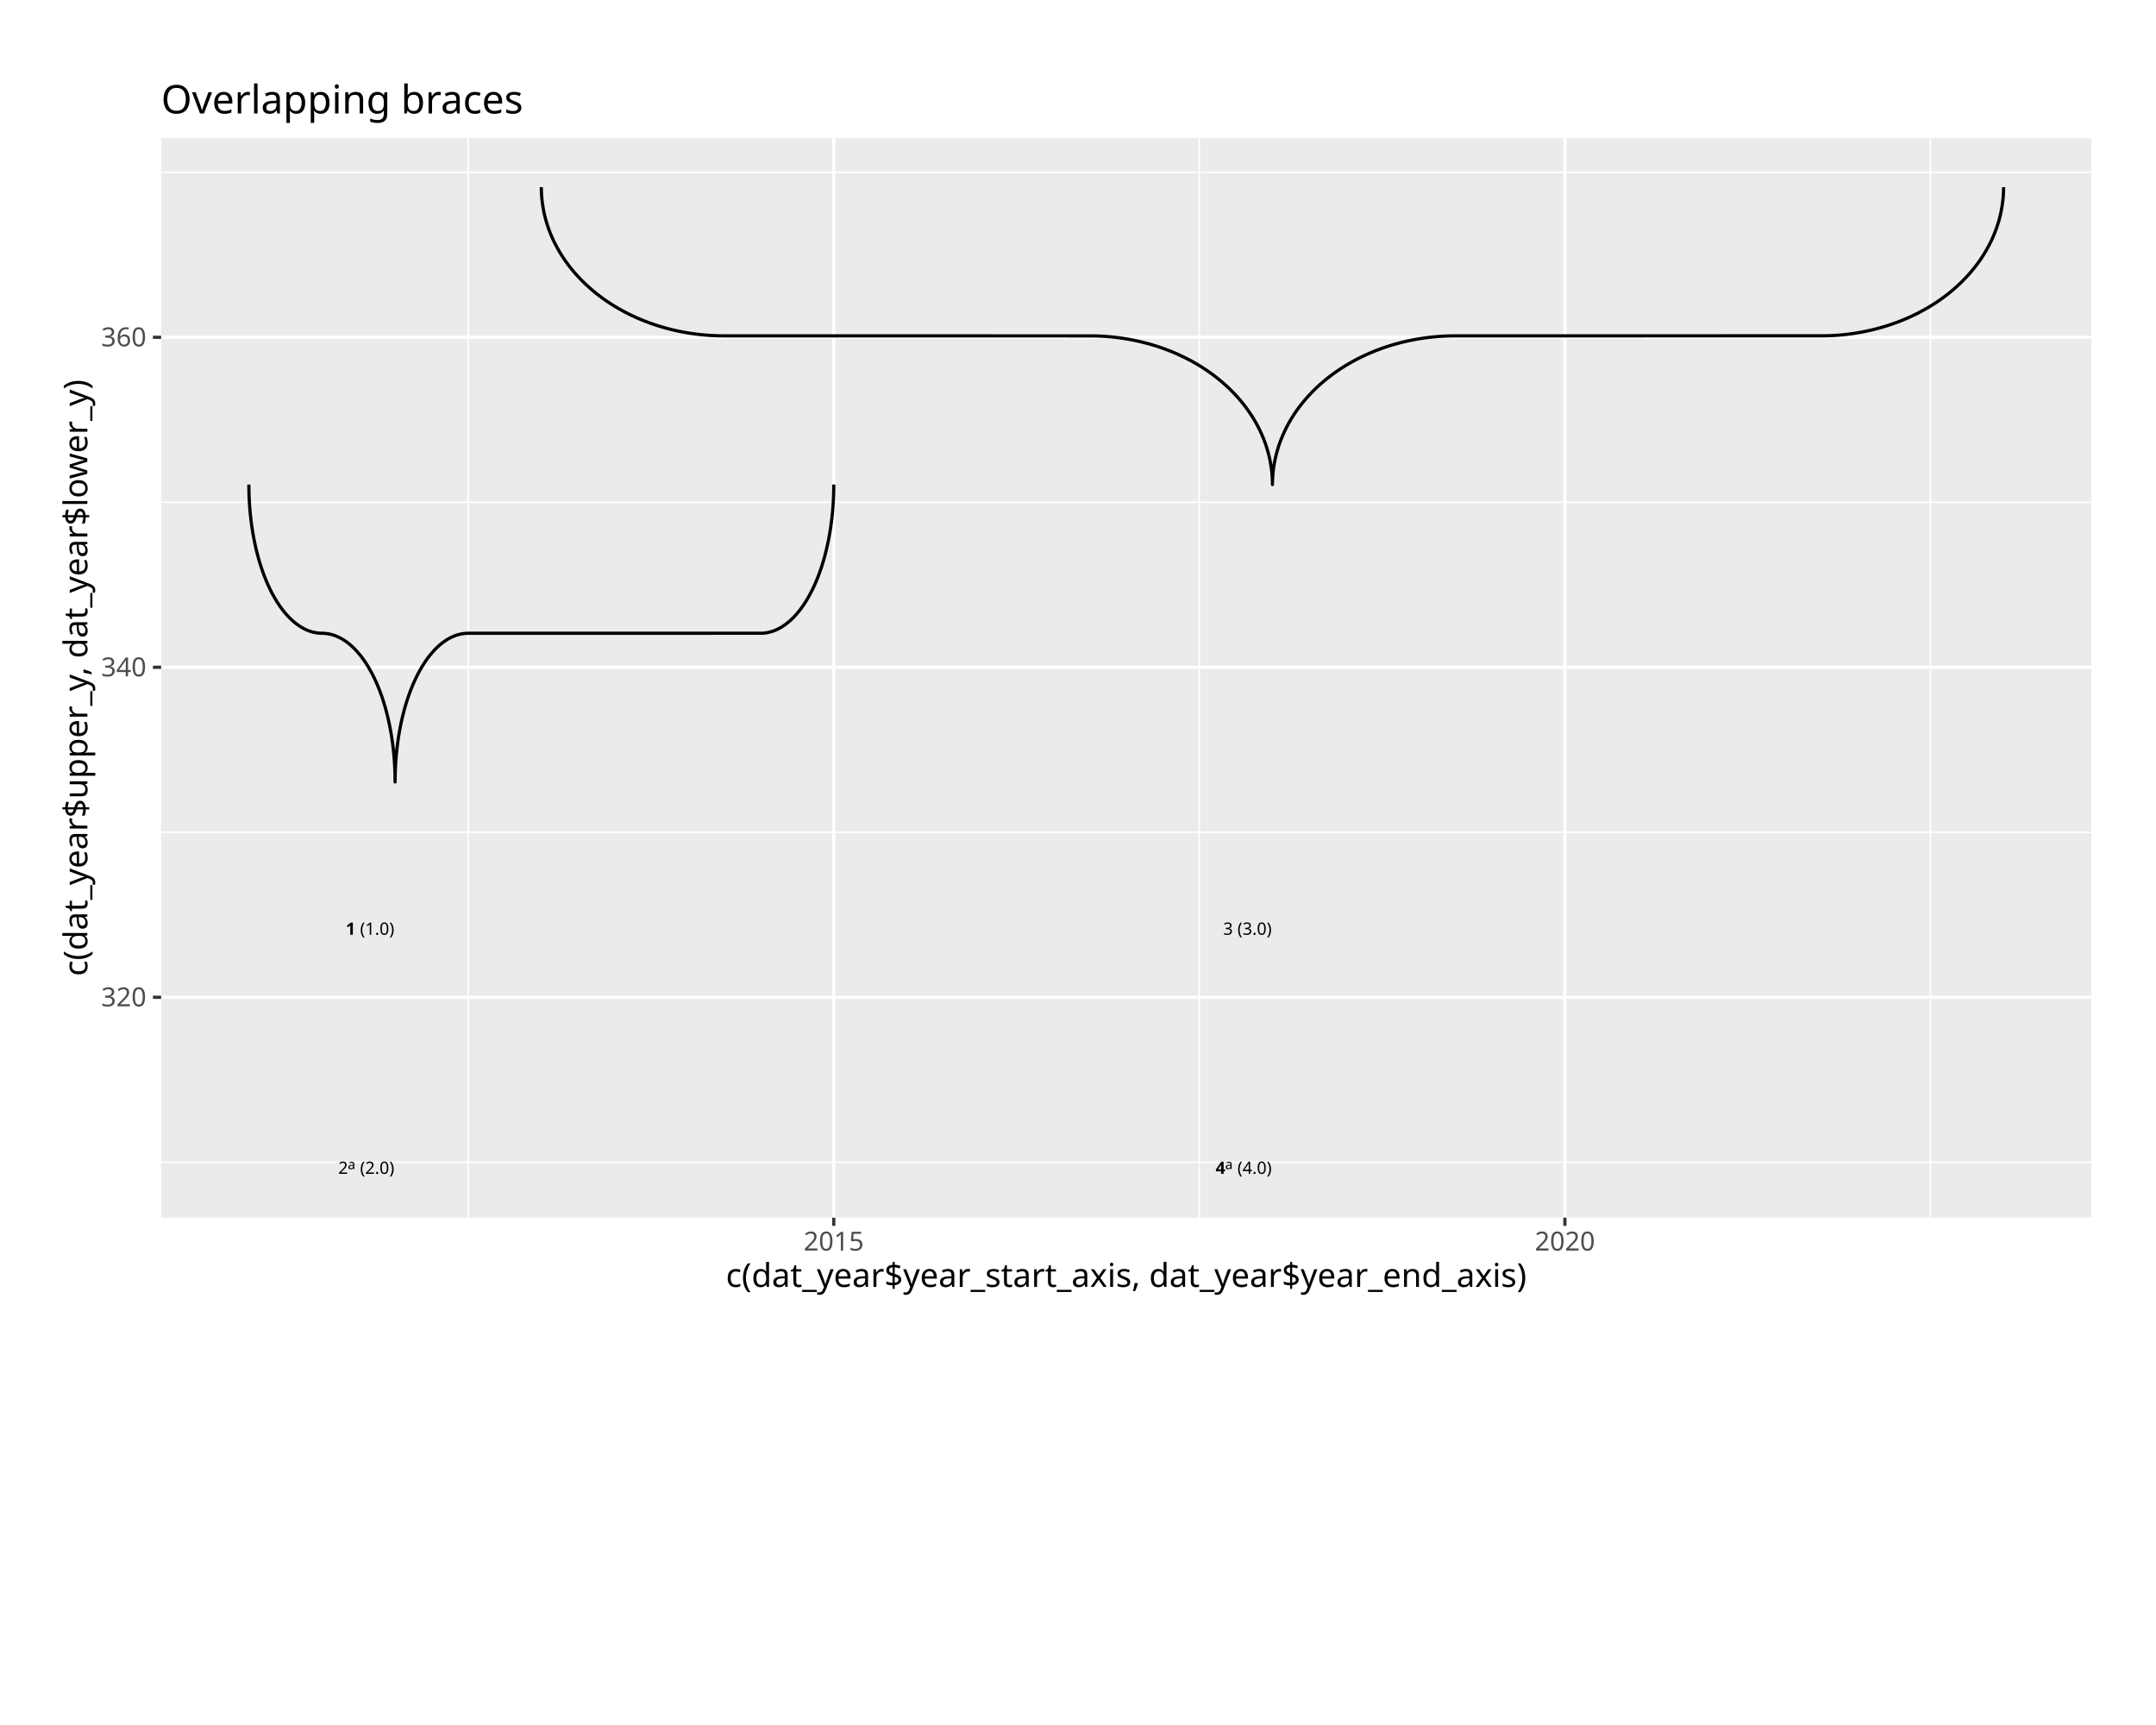
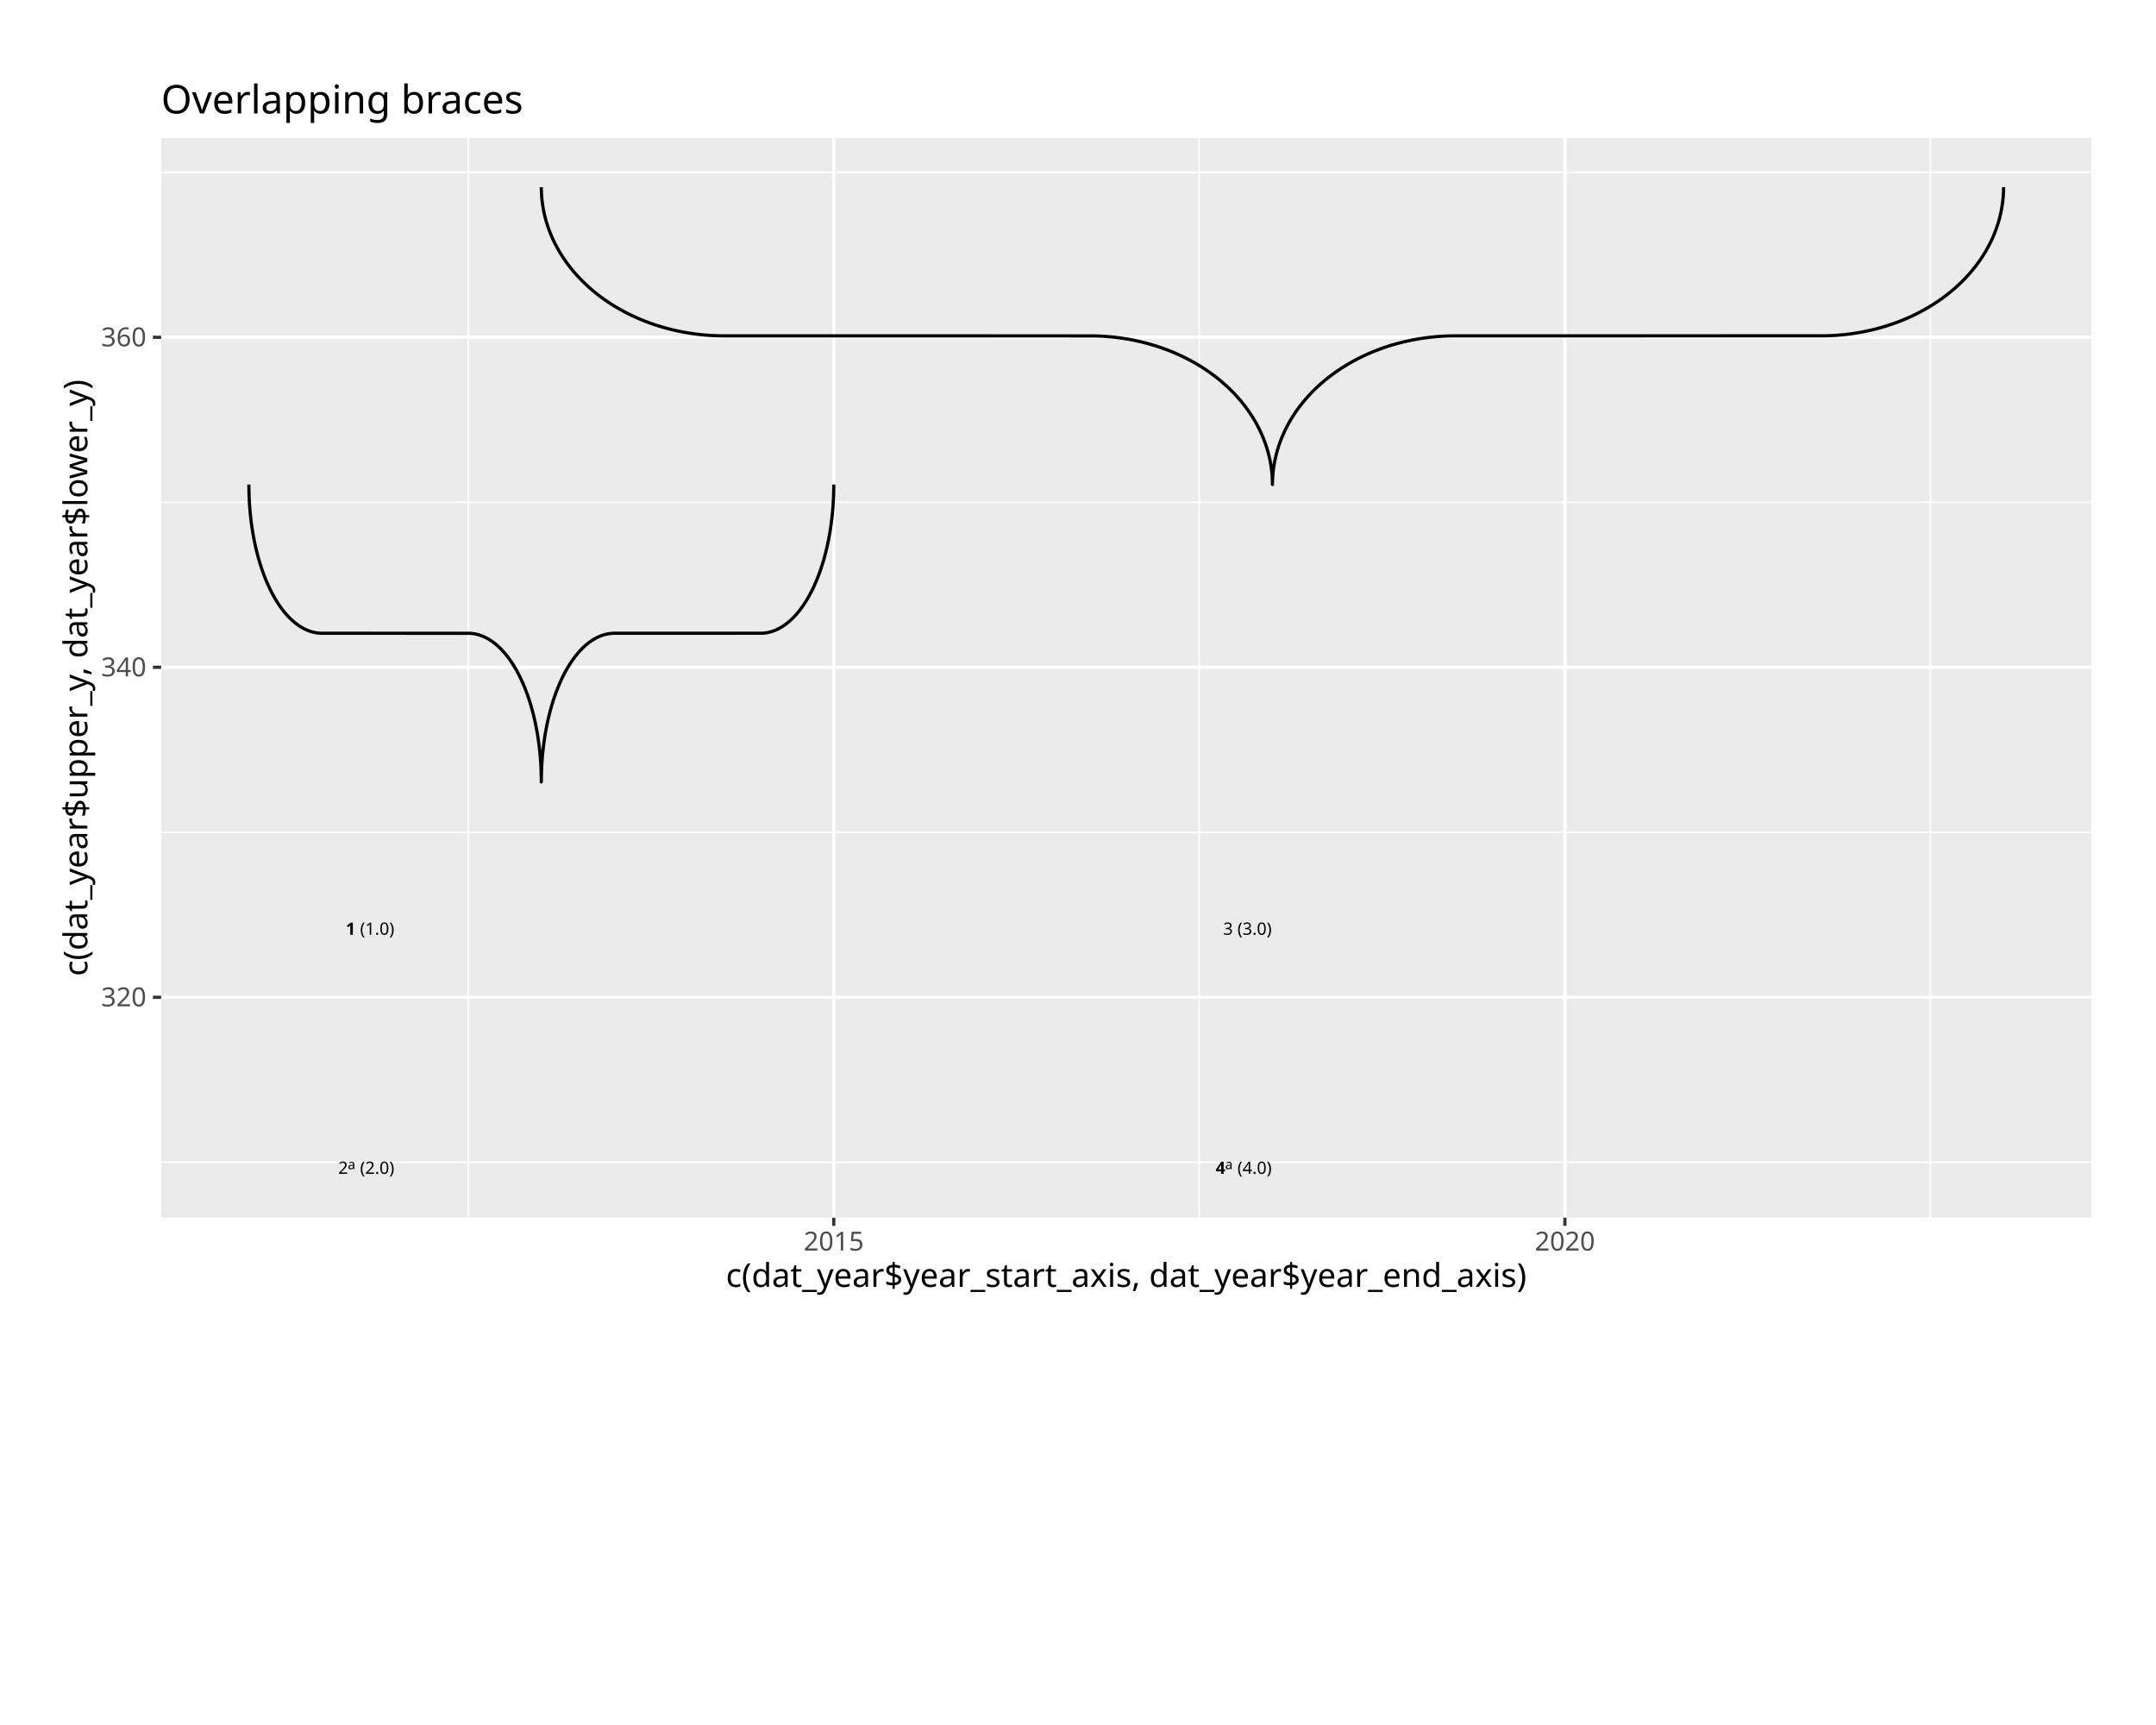
<svg xmlns="http://www.w3.org/2000/svg" class="svglite" data-engine-version="2.0" width="720.00pt" height="576.00pt" viewBox="0 0 720.00 576.00">
  <defs>
    <style type="text/css">
    .svglite line, .svglite polyline, .svglite polygon, .svglite path, .svglite rect, .svglite circle {
      fill: none;
      stroke: #000000;
      stroke-linecap: round;
      stroke-linejoin: round;
      stroke-miterlimit: 10.00;
    }
  </style>
  </defs>
  <rect width="100%" height="100%" style="stroke: none; fill: #FFFFFF;" />
  <defs>
    <clipPath id="cpMC4wMHw3MjAuMDB8MC4wMHw1NzYuMDA=">
      <rect x="0.00" y="0.00" width="720.00" height="576.00" />
    </clipPath>
  </defs>
  <g clip-path="url(#cpMC4wMHw3MjAuMDB8MC4wMHw1NzYuMDA=)">
    <rect x="-0" y="0.00" width="720.00" height="576.00" style="stroke-width: 1.07; stroke: #FFFFFF; fill: #FFFFFF;" />
  </g>
  <defs>
    <clipPath id="cpNTMuODF8Njk4LjQwfDQ2LjEwfDQwNi41OQ==">
      <rect x="53.81" y="46.10" width="644.59" height="360.49" />
    </clipPath>
  </defs>
  <g clip-path="url(#cpNTMuODF8Njk4LjQwfDQ2LjEwfDQwNi41OQ==)">
    <rect x="53.81" y="46.10" width="644.59" height="360.49" style="stroke-width: 1.07; stroke: none; fill: #EBEBEB;" />
    <polyline points="53.81,388.10 698.40,388.10 " style="stroke-width: 0.53; stroke: #FFFFFF; stroke-linecap: butt;" />
    <polyline points="53.81,277.91 698.40,277.91 " style="stroke-width: 0.53; stroke: #FFFFFF; stroke-linecap: butt;" />
    <polyline points="53.81,167.72 698.40,167.72 " style="stroke-width: 0.53; stroke: #FFFFFF; stroke-linecap: butt;" />
    <polyline points="53.81,57.53 698.40,57.53 " style="stroke-width: 0.53; stroke: #FFFFFF; stroke-linecap: butt;" />
    <polyline points="156.36,406.59 156.36,46.10 " style="stroke-width: 0.53; stroke: #FFFFFF; stroke-linecap: butt;" />
    <polyline points="400.52,406.59 400.52,46.10 " style="stroke-width: 0.53; stroke: #FFFFFF; stroke-linecap: butt;" />
    <polyline points="644.68,406.59 644.68,46.10 " style="stroke-width: 0.53; stroke: #FFFFFF; stroke-linecap: butt;" />
    <polyline points="53.81,333.00 698.40,333.00 " style="stroke-width: 1.07; stroke: #FFFFFF; stroke-linecap: butt;" />
    <polyline points="53.81,222.82 698.40,222.82 " style="stroke-width: 1.07; stroke: #FFFFFF; stroke-linecap: butt;" />
    <polyline points="53.81,112.63 698.40,112.63 " style="stroke-width: 1.07; stroke: #FFFFFF; stroke-linecap: butt;" />
    <polyline points="278.44,406.59 278.44,46.10 " style="stroke-width: 1.07; stroke: #FFFFFF; stroke-linecap: butt;" />
    <polyline points="522.60,406.59 522.60,46.10 " style="stroke-width: 1.07; stroke: #FFFFFF; stroke-linecap: butt;" />
-     <polyline points="83.11,161.80 83.11,162.58 83.14,164.15 83.18,165.71 83.26,167.27 83.35,168.83 83.48,170.38 83.62,171.92 83.79,173.45 83.98,174.96 84.20,176.47 84.44,177.96 84.70,179.43 84.99,180.89 85.29,182.33 85.62,183.74 85.97,185.14 86.35,186.51 86.74,187.86 87.16,189.18 87.59,190.47 88.05,191.74 88.52,192.97 89.01,194.18 89.53,195.35 90.06,196.49 90.60,197.59 91.17,198.66 91.75,199.69 92.34,200.69 92.96,201.64 93.58,202.56 94.22,203.43 94.87,204.27 95.54,205.06 96.22,205.81 96.91,206.51 97.61,207.17 98.31,207.78 99.03,208.35 99.76,208.87 100.49,209.35 101.24,209.78 101.98,210.16 102.74,210.49 103.50,210.77 104.26,211.01 105.02,211.19 105.79,211.33 106.56,211.41 107.33,211.45 108.10,211.47 108.87,211.53 109.64,211.64 110.41,211.80 111.17,212.01 111.93,212.27 112.69,212.58 113.44,212.93 114.18,213.33 114.92,213.79 115.65,214.28 116.38,214.83 117.09,215.42 117.79,216.06 118.49,216.74 119.17,217.47 119.84,218.24 120.50,219.05 121.15,219.90 121.78,220.80 122.40,221.73 123.00,222.71 123.59,223.72 124.17,224.77 124.72,225.86 125.26,226.98 125.78,228.13 126.28,229.32 126.77,230.54 127.23,231.79 127.68,233.07 128.10,234.38 128.51,235.72 128.89,237.07 129.25,238.46 129.59,239.86 129.91,241.29 130.21,242.74 130.48,244.20 130.73,245.69 130.96,247.19 131.17,248.70 131.35,250.22 131.50,251.76 131.64,253.30 131.75,254.85 131.83,256.41 131.89,257.97 131.93,259.54 131.94,261.11 131.94,261.11 131.94,260.32 131.97,258.75 132.02,257.19 132.09,255.63 132.19,254.07 132.31,252.53 132.45,250.99 132.62,249.46 132.82,247.94 133.03,246.43 133.27,244.94 133.53,243.47 133.82,242.01 134.13,240.58 134.46,239.16 134.81,237.76 135.18,236.39 135.57,235.04 135.99,233.72 136.42,232.43 136.88,231.16 137.35,229.93 137.85,228.72 138.36,227.55 138.89,226.41 139.44,225.31 140.00,224.24 140.58,223.21 141.18,222.21 141.79,221.26 142.41,220.34 143.05,219.47 143.71,218.64 144.37,217.85 145.05,217.10 145.74,216.39 146.44,215.73 147.15,215.12 147.87,214.55 148.59,214.03 149.33,213.55 150.07,213.13 150.82,212.75 151.57,212.42 152.33,212.13 153.09,211.90 153.86,211.71 154.62,211.58 155.39,211.49 156.16,211.45 254.60,211.44 255.37,211.38 256.14,211.26 256.91,211.10 257.67,210.89 258.43,210.64 259.19,210.33 259.94,209.97 260.68,209.57 261.42,209.12 262.15,208.62 262.87,208.07 263.59,207.48 264.29,206.85 264.99,206.16 265.67,205.44 266.34,204.67 267.00,203.86 267.65,203.00 268.28,202.11 268.90,201.17 269.50,200.20 270.09,199.18 270.66,198.13 271.22,197.05 271.76,195.93 272.28,194.77 272.78,193.58 273.27,192.36 273.73,191.11 274.18,189.83 274.60,188.52 275.01,187.19 275.39,185.83 275.75,184.44 276.09,183.04 276.41,181.61 276.71,180.16 276.98,178.70 277.23,177.22 277.46,175.72 277.66,174.21 277.85,172.68 278.00,171.15 278.14,169.60 278.24,168.05 278.33,166.49 278.39,164.93 278.43,163.37 278.44,161.80 278.44,161.80 " style="stroke-width: 1.07; stroke-linecap: butt;" />
+     <polyline points="83.11,161.80 83.11,162.58 83.14,164.15 83.18,165.71 83.26,167.27 83.35,168.83 83.48,170.38 83.62,171.92 83.79,173.45 83.98,174.96 84.20,176.47 84.44,177.96 84.70,179.43 84.99,180.89 85.29,182.33 85.62,183.74 85.97,185.14 86.35,186.51 86.74,187.86 87.16,189.18 87.59,190.47 88.05,191.74 88.52,192.97 89.01,194.18 89.53,195.35 90.06,196.49 90.60,197.59 91.17,198.66 91.75,199.69 92.34,200.69 92.96,201.64 93.58,202.56 94.22,203.43 94.87,204.27 95.54,205.06 96.22,205.81 96.91,206.51 97.61,207.17 98.31,207.78 99.03,208.35 99.76,208.87 100.49,209.35 101.24,209.78 101.98,210.16 102.74,210.49 103.50,210.77 104.26,211.01 105.02,211.19 105.79,211.33 106.56,211.41 107.33,211.45 156.94,211.47 157.71,211.53 158.47,211.64 159.24,211.80 160.01,212.01 160.77,212.27 161.52,212.58 162.27,212.93 163.02,213.33 163.76,213.79 164.49,214.28 165.21,214.83 165.92,215.42 166.63,216.06 167.32,216.74 168.00,217.47 168.68,218.24 169.34,219.05 169.98,219.90 170.62,220.80 171.23,221.73 171.84,222.71 172.43,223.72 173.00,224.77 173.55,225.86 174.09,226.98 174.61,228.13 175.12,229.32 175.60,230.54 176.07,231.79 176.51,233.07 176.94,234.38 177.34,235.72 177.72,237.07 178.09,238.46 178.43,239.86 178.75,241.29 179.04,242.74 179.32,244.20 179.57,245.69 179.79,247.19 180.00,248.70 180.18,250.22 180.34,251.76 180.47,253.30 180.58,254.85 180.66,256.41 180.72,257.97 180.76,259.54 180.77,261.11 180.77,261.11 180.78,260.32 180.80,258.75 180.85,257.19 180.92,255.63 181.02,254.07 181.14,252.53 181.29,250.99 181.46,249.46 181.65,247.94 181.86,246.43 182.10,244.94 182.37,243.47 182.65,242.01 182.96,240.58 183.29,239.16 183.64,237.76 184.01,236.39 184.41,235.04 184.82,233.72 185.26,232.43 185.71,231.16 186.19,229.93 186.68,228.72 187.19,227.55 187.72,226.41 188.27,225.31 188.83,224.24 189.41,223.21 190.01,222.21 190.62,221.26 191.25,220.34 191.89,219.47 192.54,218.64 193.21,217.85 193.88,217.10 194.57,216.39 195.27,215.73 195.98,215.12 196.70,214.55 197.43,214.03 198.16,213.55 198.90,213.13 199.65,212.75 200.40,212.42 201.16,212.13 201.92,211.90 202.69,211.71 203.46,211.58 204.23,211.49 205.00,211.45 254.60,211.44 255.37,211.38 256.14,211.26 256.91,211.10 257.67,210.89 258.43,210.64 259.19,210.33 259.94,209.97 260.68,209.57 261.42,209.12 262.15,208.62 262.87,208.07 263.59,207.48 264.29,206.85 264.99,206.16 265.67,205.44 266.34,204.67 267.00,203.86 267.65,203.00 268.28,202.11 268.90,201.17 269.50,200.20 270.09,199.18 270.66,198.13 271.22,197.05 271.76,195.93 272.28,194.77 272.78,193.58 273.27,192.36 273.73,191.11 274.18,189.83 274.60,188.52 275.01,187.19 275.39,185.83 275.75,184.44 276.09,183.04 276.41,181.61 276.71,180.16 276.98,178.70 277.23,177.22 277.46,175.72 277.66,174.21 277.85,172.68 278.00,171.15 278.14,169.60 278.24,168.05 278.33,166.49 278.39,164.93 278.43,163.37 278.44,161.80 278.44,161.80 " style="stroke-width: 1.07; stroke-linecap: butt;" />
    <polyline points="180.77,62.49 180.78,63.27 180.84,64.84 180.96,66.41 181.15,67.97 181.39,69.52 181.69,71.07 182.05,72.61 182.48,74.14 182.96,75.66 183.50,77.16 184.10,78.65 184.75,80.13 185.47,81.58 186.24,83.02 187.06,84.44 187.94,85.83 188.87,87.20 189.86,88.55 190.89,89.87 191.98,91.17 193.12,92.43 194.31,93.67 195.54,94.87 196.82,96.04 198.14,97.18 199.51,98.29 200.92,99.35 202.37,100.39 203.86,101.38 205.39,102.34 206.96,103.25 208.56,104.13 210.19,104.96 211.85,105.75 213.55,106.50 215.27,107.20 217.02,107.86 218.79,108.48 220.59,109.04 222.40,109.57 224.24,110.04 226.09,110.47 227.96,110.85 229.85,111.18 231.74,111.46 233.65,111.70 235.56,111.88 237.48,112.02 239.41,112.11 241.33,112.14 365.34,112.16 367.27,112.22 369.19,112.33 371.11,112.49 373.02,112.70 374.92,112.96 376.81,113.27 378.68,113.62 380.55,114.03 382.39,114.48 384.22,114.98 386.03,115.52 387.81,116.11 389.57,116.75 391.31,117.43 393.02,118.16 394.69,118.93 396.34,119.74 397.96,120.59 399.54,121.49 401.09,122.42 402.60,123.40 404.07,124.41 405.50,125.46 406.89,126.55 408.23,127.67 409.54,128.83 410.79,130.01 412.00,131.23 413.17,132.49 414.28,133.77 415.34,135.07 416.35,136.41 417.31,137.77 418.22,139.15 419.07,140.56 419.87,141.98 420.61,143.43 421.29,144.90 421.92,146.38 422.49,147.88 423.00,149.39 423.45,150.91 423.84,152.45 424.18,153.99 424.45,155.54 424.66,157.10 424.82,158.66 424.91,160.23 424.94,161.80 424.94,161.80 424.94,161.01 425.01,159.45 425.13,157.88 425.31,156.32 425.55,154.77 425.86,153.22 426.22,151.68 426.64,150.15 427.12,148.63 427.66,147.13 428.26,145.64 428.92,144.16 429.63,142.71 430.40,141.27 431.22,139.85 432.10,138.46 433.03,137.08 434.02,135.74 435.06,134.42 436.15,133.12 437.28,131.86 438.47,130.62 439.70,129.42 440.98,128.24 442.31,127.11 443.68,126.00 445.09,124.93 446.54,123.90 448.03,122.91 449.56,121.95 451.12,121.04 452.72,120.16 454.35,119.33 456.02,118.54 457.71,117.79 459.43,117.09 461.18,116.43 462.95,115.81 464.75,115.24 466.57,114.72 468.40,114.25 470.26,113.82 472.13,113.44 474.01,113.11 475.91,112.82 477.81,112.59 479.73,112.41 481.65,112.27 483.57,112.18 485.50,112.15 609.50,112.13 611.43,112.07 613.35,111.96 615.27,111.80 617.18,111.59 619.08,111.33 620.97,111.02 622.85,110.66 624.71,110.26 626.56,109.81 628.38,109.31 630.19,108.77 631.97,108.17 633.74,107.54 635.47,106.86 637.18,106.13 638.86,105.36 640.51,104.55 642.12,103.69 643.70,102.80 645.25,101.86 646.76,100.89 648.23,99.88 649.66,98.83 651.05,97.74 652.40,96.62 653.70,95.46 654.96,94.27 656.17,93.05 657.33,91.80 658.44,90.52 659.50,89.21 660.52,87.88 661.48,86.52 662.38,85.14 663.23,83.73 664.03,82.30 664.77,80.86 665.46,79.39 666.08,77.91 666.65,76.41 667.16,74.90 667.62,73.38 668.01,71.84 668.34,70.30 668.61,68.74 668.83,67.19 668.98,65.62 669.07,64.06 669.10,62.49 669.10,62.49 " style="stroke-width: 1.07; stroke-linecap: butt;" />
    <text x="115.49" y="312.13" style="font-size: 5.69px; font-weight: bold; font-family: sans;" textLength="3.17px" lengthAdjust="spacingAndGlyphs">1</text>
    <text x="120.24" y="312.13" style="font-size: 5.69px; font-family: sans;" textLength="11.70px" lengthAdjust="spacingAndGlyphs">(1.0)</text>
    <text x="112.96" y="391.97" style="font-size: 5.69px; font-family: sans;" textLength="3.17px" lengthAdjust="spacingAndGlyphs">2</text>
    <text x="116.13" y="390.40" style="font-size: 4.55px; font-family: sans;" textLength="2.53px" lengthAdjust="spacingAndGlyphs">a</text>
    <text x="120.24" y="391.97" style="font-size: 5.69px; font-family: sans;" textLength="11.70px" lengthAdjust="spacingAndGlyphs">(2.0)</text>
    <text x="408.49" y="312.13" style="font-size: 5.69px; font-family: sans;" textLength="3.17px" lengthAdjust="spacingAndGlyphs">3</text>
    <text x="413.24" y="312.13" style="font-size: 5.69px; font-family: sans;" textLength="11.70px" lengthAdjust="spacingAndGlyphs">(3.0)</text>
    <text x="405.96" y="391.97" style="font-size: 5.69px; font-weight: bold; font-family: sans;" textLength="3.17px" lengthAdjust="spacingAndGlyphs">4</text>
    <text x="409.12" y="390.40" style="font-size: 4.55px; font-family: sans;" textLength="2.53px" lengthAdjust="spacingAndGlyphs">a</text>
    <text x="413.24" y="391.97" style="font-size: 5.69px; font-family: sans;" textLength="11.70px" lengthAdjust="spacingAndGlyphs">(4.0)</text>
  </g>
  <g clip-path="url(#cpMC4wMHw3MjAuMDB8MC4wMHw1NzYuMDA=)">
    <text x="48.88" y="336.03" text-anchor="end" style="font-size: 8.80px; fill: #4D4D4D; font-family: sans;" textLength="14.68px" lengthAdjust="spacingAndGlyphs">320</text>
    <text x="48.88" y="225.84" text-anchor="end" style="font-size: 8.80px; fill: #4D4D4D; font-family: sans;" textLength="14.68px" lengthAdjust="spacingAndGlyphs">340</text>
    <text x="48.88" y="115.65" text-anchor="end" style="font-size: 8.80px; fill: #4D4D4D; font-family: sans;" textLength="14.68px" lengthAdjust="spacingAndGlyphs">360</text>
    <polyline points="51.07,333.00 53.81,333.00 " style="stroke-width: 1.07; stroke: #333333; stroke-linecap: butt;" />
    <polyline points="51.07,222.82 53.81,222.82 " style="stroke-width: 1.07; stroke: #333333; stroke-linecap: butt;" />
    <polyline points="51.07,112.63 53.81,112.63 " style="stroke-width: 1.07; stroke: #333333; stroke-linecap: butt;" />
    <polyline points="278.44,409.33 278.44,406.59 " style="stroke-width: 1.07; stroke: #333333; stroke-linecap: butt;" />
    <polyline points="522.60,409.33 522.60,406.59 " style="stroke-width: 1.07; stroke: #333333; stroke-linecap: butt;" />
    <text x="278.44" y="417.58" text-anchor="middle" style="font-size: 8.80px; fill: #4D4D4D; font-family: sans;" textLength="19.58px" lengthAdjust="spacingAndGlyphs">2015</text>
    <text x="522.60" y="417.58" text-anchor="middle" style="font-size: 8.80px; fill: #4D4D4D; font-family: sans;" textLength="19.58px" lengthAdjust="spacingAndGlyphs">2020</text>
    <text x="376.10" y="429.72" text-anchor="middle" style="font-size: 11.00px; font-family: sans;" textLength="262.98px" lengthAdjust="spacingAndGlyphs">c(dat_year$year_start_axis, dat_year$year_end_axis)</text>
    <text transform="translate(29.17,226.35) rotate(-90)" text-anchor="middle" style="font-size: 11.00px; font-family: sans;" textLength="194.48px" lengthAdjust="spacingAndGlyphs">c(dat_year$upper_y, dat_year$lower_y)</text>
    <text x="53.81" y="37.88" style="font-size: 13.20px; font-family: sans;" textLength="114.48px" lengthAdjust="spacingAndGlyphs">Overlapping braces</text>
  </g>
</svg>
